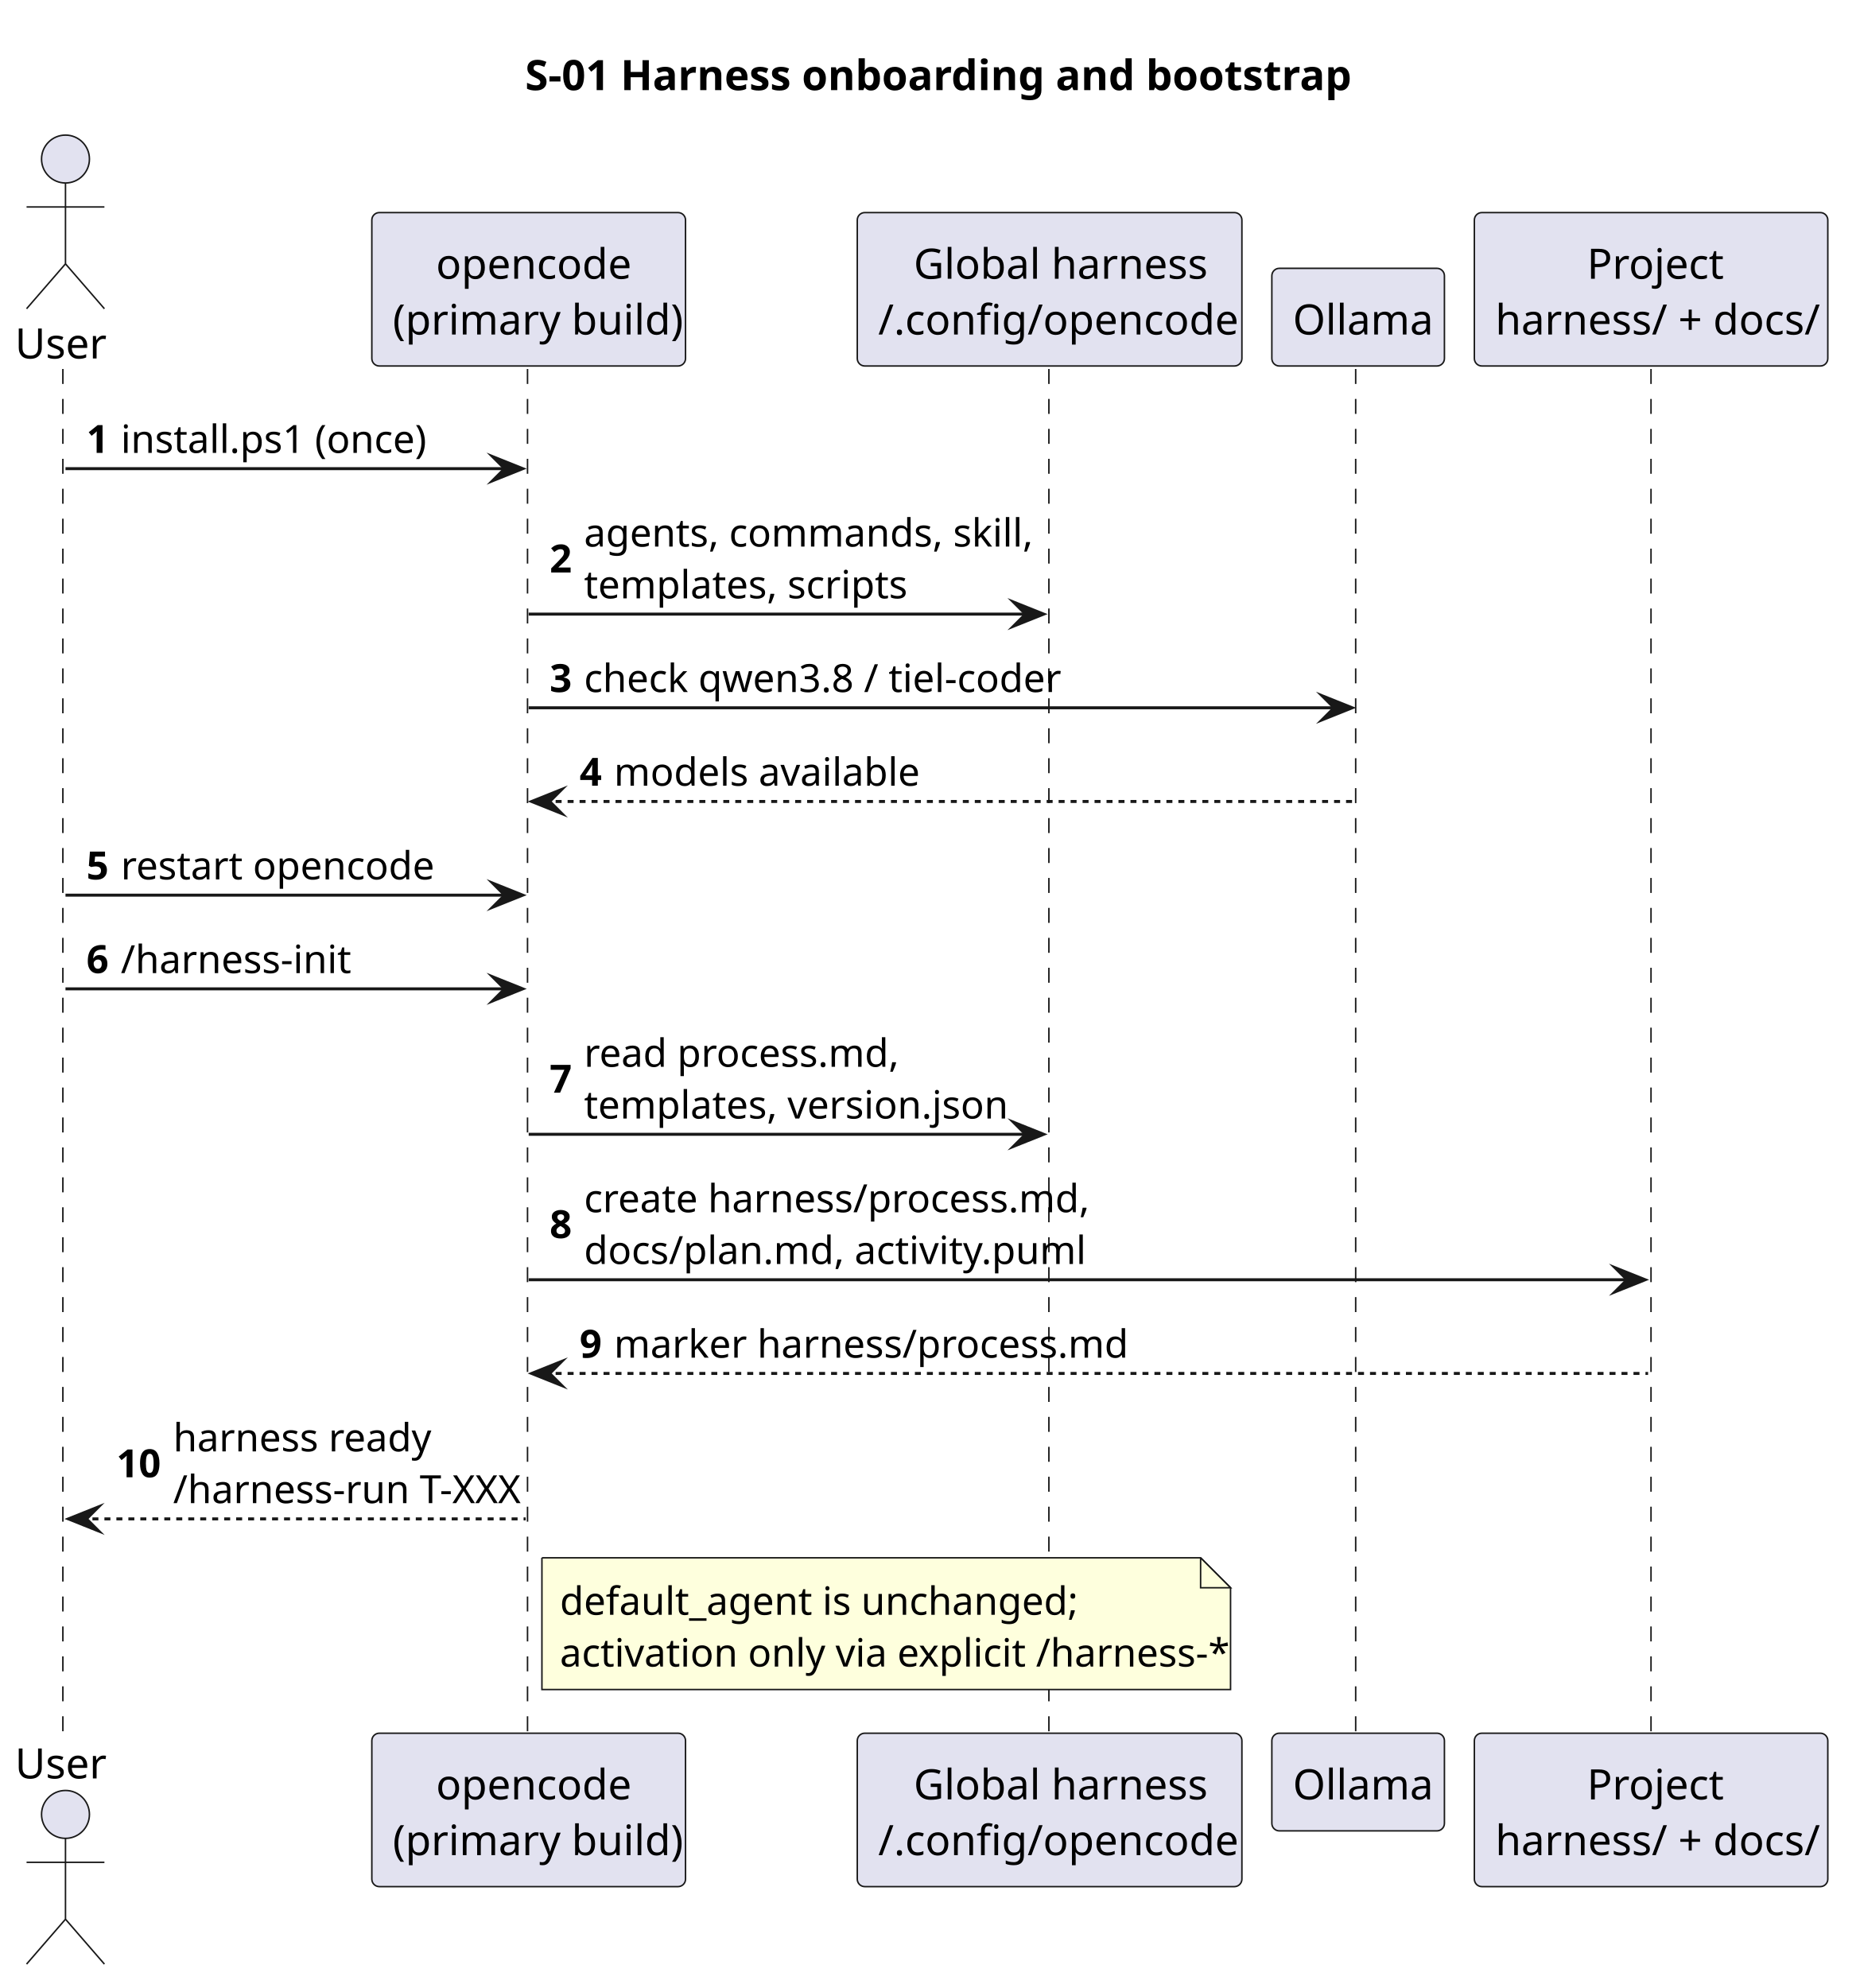
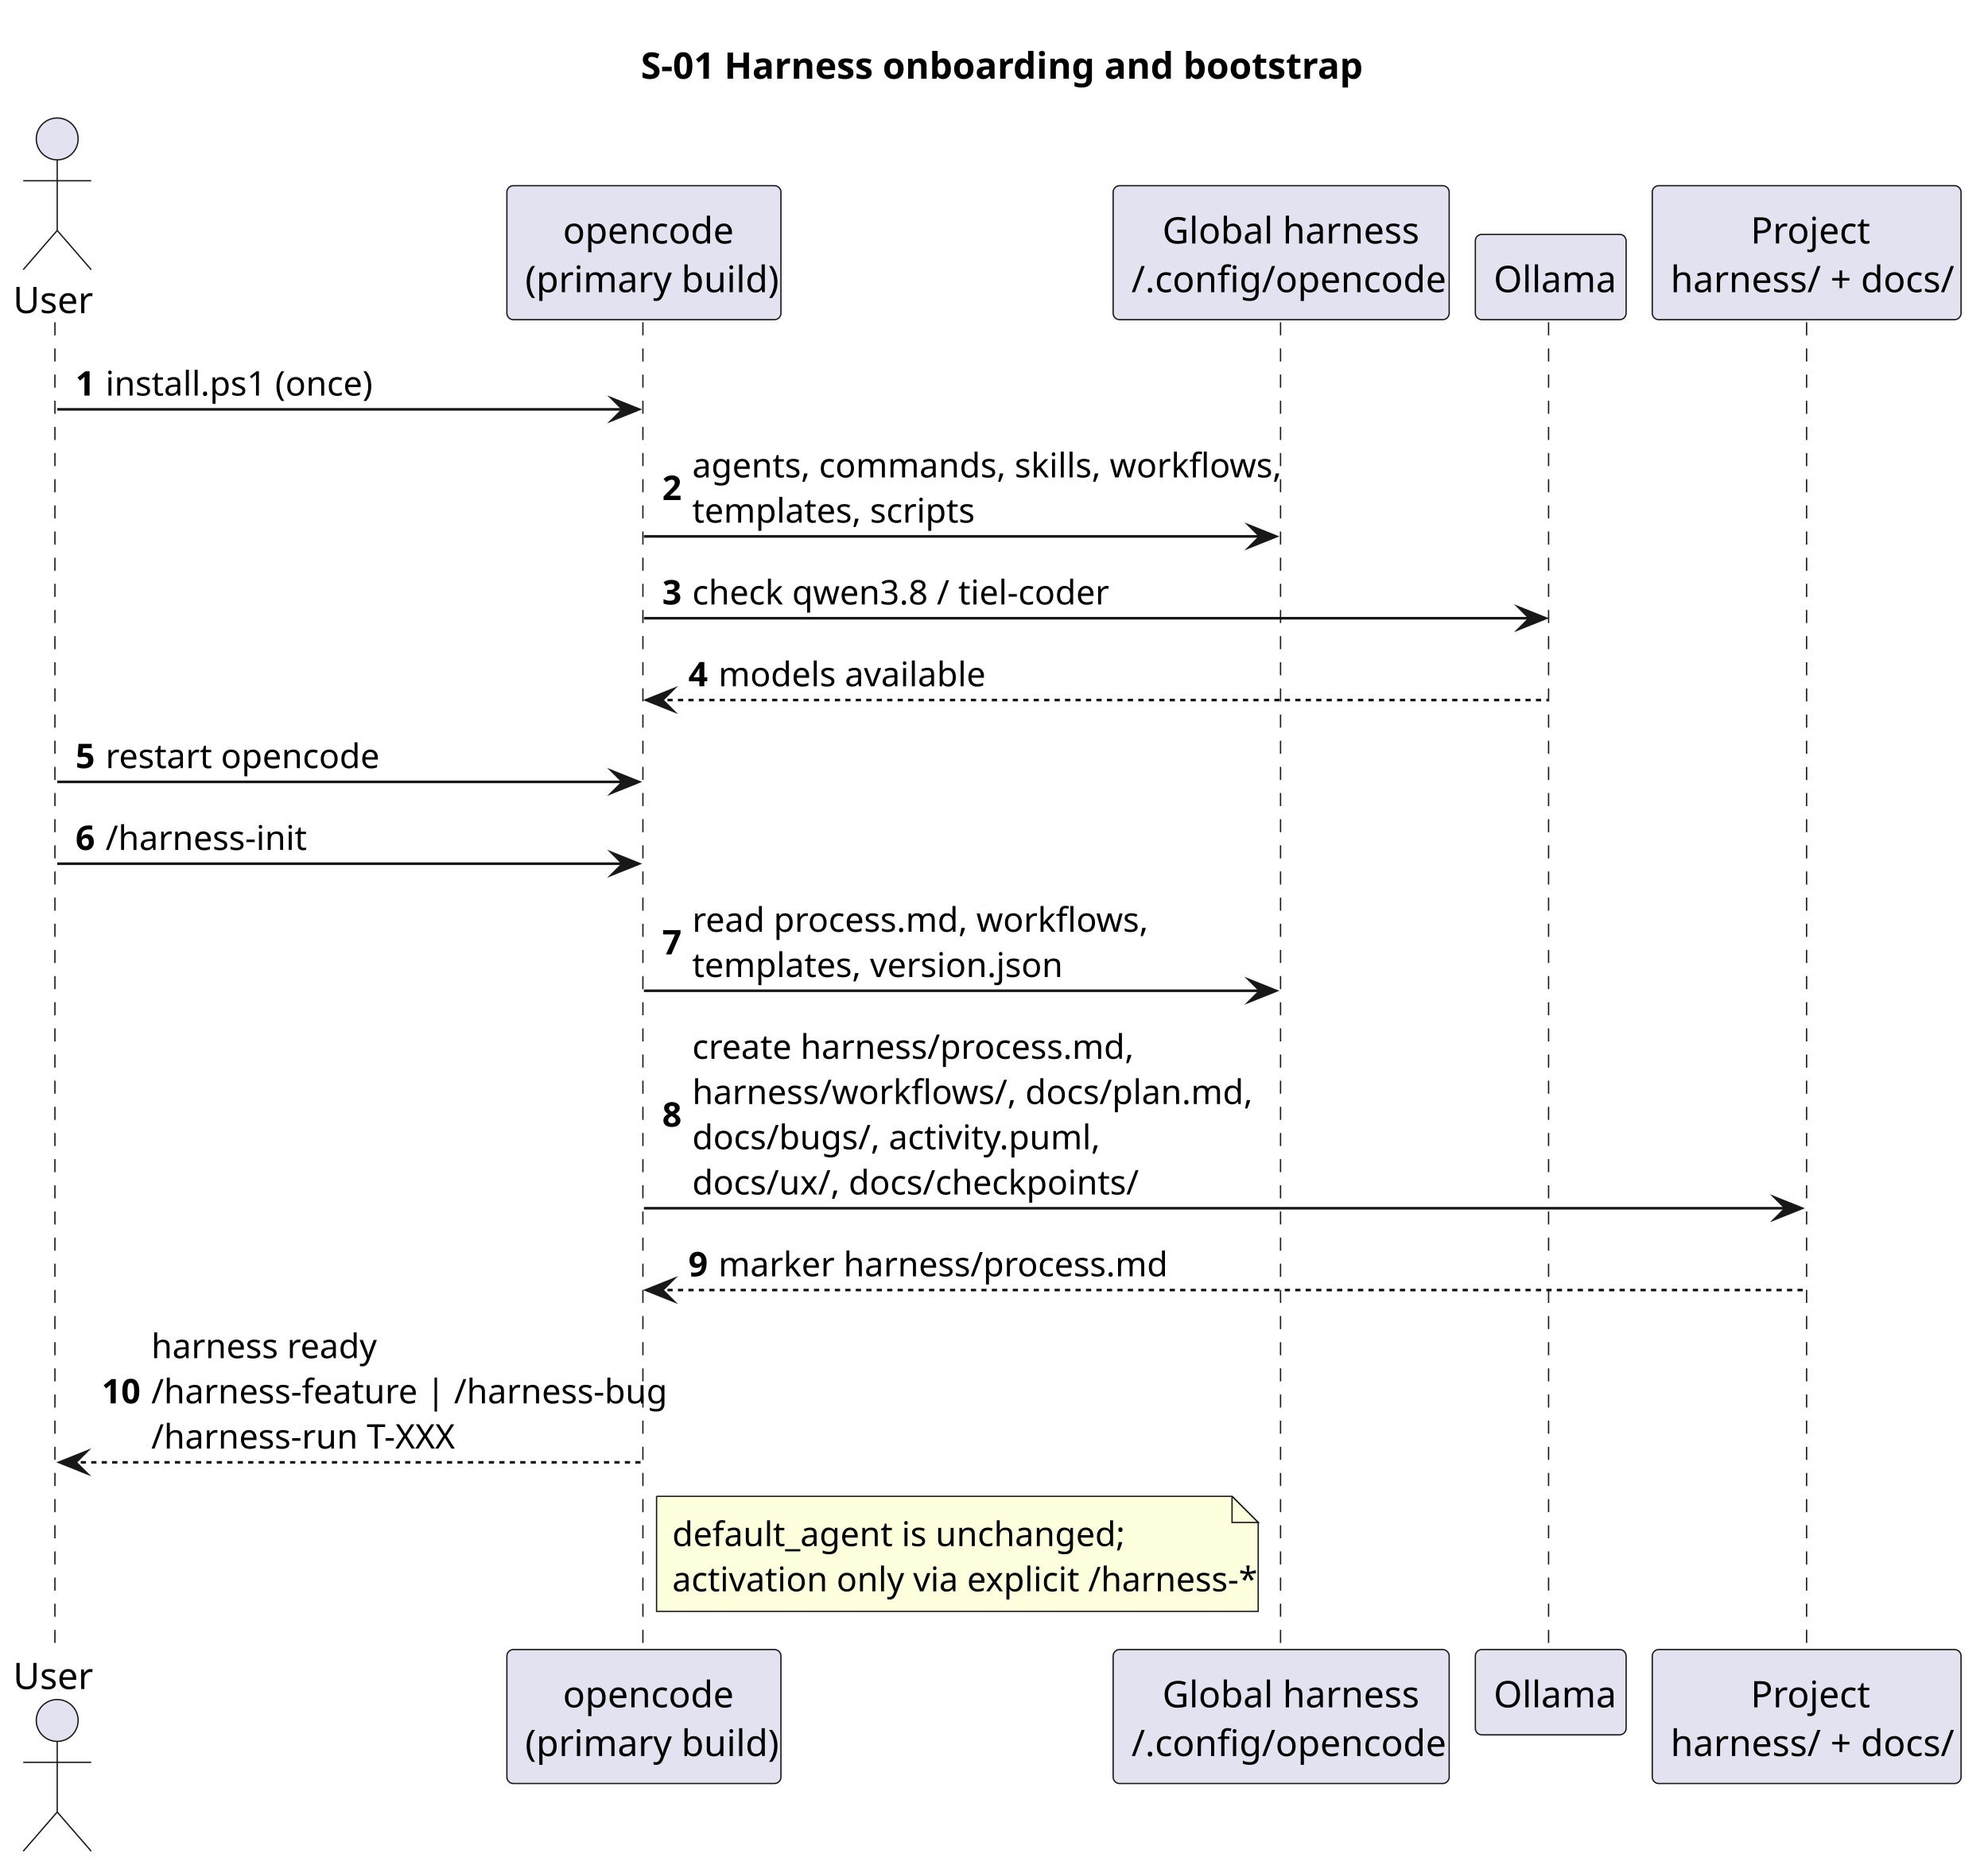
- <svg xmlns="http://www.w3.org/2000/svg" contentStyleType="text/css" data-diagram-type="SEQUENCE" height="664px" preserveAspectRatio="none" style="width:621px;height:664px;background:#FFFFFF;" version="1.1" viewBox="0 0 621 664" width="621px" zoomAndPan="magnify">
+ <svg xmlns="http://www.w3.org/2000/svg" contentStyleType="text/css" data-diagram-type="SEQUENCE" height="716px" preserveAspectRatio="none" style="width:760px;height:716px;background:#FFFFFF;" version="1.1" viewBox="0 0 760 716" width="760px" zoomAndPan="magnify">
  <defs />
  <g>
    <g class="title" data-source-line="3">
-       <text fill="#000000" font-family="Segoe UI" font-size="14" font-weight="700" lengthAdjust="spacing" textLength="263.724" x="175.382" y="30.107">S-01 Harness onboarding and bootstrap</text>
+       <text fill="#000000" font-family="Segoe UI" font-size="14" font-weight="700" lengthAdjust="spacing" textLength="263.724" x="244.99" y="30.107">S-01 Harness onboarding and bootstrap</text>
    </g>
    <g class="participant-lifeline" data-entity-uid="part1" data-qualified-name="user" data-source-line="5" id="part1-lifeline">
      <g>
-         <rect fill="#000000" fill-opacity="0" height="456.656" width="8" x="17.873" y="123.242" />
-         <line style="stroke:#181818;stroke-width:0.5;stroke-dasharray:5,5;" x1="21" x2="21" y1="123.242" y2="579.898" />
+         <rect fill="#000000" fill-opacity="0" height="508.529" width="8" x="17.873" y="123.242" />
+         <line style="stroke:#181818;stroke-width:0.5;stroke-dasharray:5,5;" x1="21" x2="21" y1="123.242" y2="631.771" />
      </g>
    </g>
    <g class="participant-lifeline" data-entity-uid="part2" data-qualified-name="oc" data-source-line="6" id="part2-lifeline">
      <g>
-         <rect fill="#000000" fill-opacity="0" height="456.656" width="8" x="172.579" y="123.242" />
-         <line style="stroke:#181818;stroke-width:0.5;stroke-dasharray:5,5;" x1="176.192" x2="176.192" y1="123.242" y2="579.898" />
+         <rect fill="#000000" fill-opacity="0" height="508.529" width="8" x="242.162" y="123.242" />
+         <line style="stroke:#181818;stroke-width:0.5;stroke-dasharray:5,5;" x1="245.775" x2="245.775" y1="123.242" y2="631.771" />
      </g>
    </g>
    <g class="participant-lifeline" data-entity-uid="part3" data-qualified-name="gh" data-source-line="7" id="part3-lifeline">
      <g>
-         <rect fill="#000000" fill-opacity="0" height="456.656" width="8" x="346.562" y="123.242" />
-         <line style="stroke:#181818;stroke-width:0.5;stroke-dasharray:5,5;" x1="350.329" x2="350.329" y1="123.242" y2="579.898" />
+         <rect fill="#000000" fill-opacity="0" height="508.529" width="8" x="485.779" y="123.242" />
+         <line style="stroke:#181818;stroke-width:0.5;stroke-dasharray:5,5;" x1="489.545" x2="489.545" y1="123.242" y2="631.771" />
      </g>
    </g>
    <g class="participant-lifeline" data-entity-uid="part4" data-qualified-name="ollama" data-source-line="8" id="part4-lifeline">
      <g>
-         <rect fill="#000000" fill-opacity="0" height="456.656" width="8" x="449.617" y="123.242" />
-         <line style="stroke:#181818;stroke-width:0.5;stroke-dasharray:5,5;" x1="452.796" x2="452.796" y1="123.242" y2="579.898" />
+         <rect fill="#000000" fill-opacity="0" height="508.529" width="8" x="588.833" y="123.242" />
+         <line style="stroke:#181818;stroke-width:0.5;stroke-dasharray:5,5;" x1="592.013" x2="592.013" y1="123.242" y2="631.771" />
      </g>
    </g>
    <g class="participant-lifeline" data-entity-uid="part5" data-qualified-name="project" data-source-line="9" id="part5-lifeline">
      <g>
-         <rect fill="#000000" fill-opacity="0" height="456.656" width="8" x="547.462" y="123.242" />
-         <line style="stroke:#181818;stroke-width:0.5;stroke-dasharray:5,5;" x1="551.437" x2="551.437" y1="123.242" y2="579.898" />
+         <rect fill="#000000" fill-opacity="0" height="508.529" width="8" x="686.679" y="123.242" />
+         <line style="stroke:#181818;stroke-width:0.5;stroke-dasharray:5,5;" x1="690.654" x2="690.654" y1="123.242" y2="631.771" />
      </g>
    </g>
    <g class="participant participant-head" data-entity-uid="part1" data-qualified-name="user" data-source-line="5" id="part1-head">
      <text fill="#000000" font-family="Segoe UI" font-size="14" lengthAdjust="spacing" textLength="27.747" x="5" y="119.728">User</text>
      <ellipse cx="21.873" cy="53.121" fill="#E2E2F0" rx="8" ry="8" style="stroke:#181818;stroke-width:0.5;" />
      <path d="M21.873,61.121 L21.873,88.121 M8.873,69.121 L34.873,69.121 M21.873,88.121 L8.873,103.121 M21.873,88.121 L34.873,103.121" fill="none" style="stroke:#181818;stroke-width:0.5;" />
    </g>
    <g class="participant participant-tail" data-entity-uid="part1" data-qualified-name="user" data-source-line="5" id="part1-tail">
-       <text fill="#000000" font-family="Segoe UI" font-size="14" lengthAdjust="spacing" textLength="27.747" x="5" y="594.006">User</text>
-       <ellipse cx="21.873" cy="606.019" fill="#E2E2F0" rx="8" ry="8" style="stroke:#181818;stroke-width:0.5;" />
-       <path d="M21.873,614.019 L21.873,641.019 M8.873,622.019 L34.873,622.019 M21.873,641.019 L8.873,656.019 M21.873,641.019 L34.873,656.019" fill="none" style="stroke:#181818;stroke-width:0.5;" />
+       <text fill="#000000" font-family="Segoe UI" font-size="14" lengthAdjust="spacing" textLength="27.747" x="5" y="645.879">User</text>
+       <ellipse cx="21.873" cy="657.893" fill="#E2E2F0" rx="8" ry="8" style="stroke:#181818;stroke-width:0.5;" />
+       <path d="M21.873,665.893 L21.873,692.893 M8.873,673.893 L34.873,673.893 M21.873,692.893 L8.873,707.893 M21.873,692.893 L34.873,707.893" fill="none" style="stroke:#181818;stroke-width:0.5;" />
    </g>
    <g class="participant participant-head" data-entity-uid="part2" data-qualified-name="oc" data-source-line="6" id="part2-head">
-       <rect fill="#E2E2F0" height="51.242" rx="2.5" ry="2.5" style="stroke:#181818;stroke-width:0.5;" width="104.774" x="124.192" y="71" />
-       <text fill="#000000" font-family="Segoe UI" font-size="14" lengthAdjust="spacing" textLength="61.913" x="145.623" y="93.107">opencode</text>
-       <text fill="#000000" font-family="Segoe UI" font-size="14" lengthAdjust="spacing" textLength="90.774" x="131.192" y="111.728">(primary build)</text>
+       <rect fill="#E2E2F0" height="51.242" rx="2.5" ry="2.5" style="stroke:#181818;stroke-width:0.5;" width="104.774" x="193.775" y="71" />
+       <text fill="#000000" font-family="Segoe UI" font-size="14" lengthAdjust="spacing" textLength="61.913" x="215.206" y="93.107">opencode</text>
+       <text fill="#000000" font-family="Segoe UI" font-size="14" lengthAdjust="spacing" textLength="90.774" x="200.775" y="111.728">(primary build)</text>
    </g>
    <g class="participant participant-tail" data-entity-uid="part2" data-qualified-name="oc" data-source-line="6" id="part2-tail">
-       <rect fill="#E2E2F0" height="51.242" rx="2.5" ry="2.5" style="stroke:#181818;stroke-width:0.5;" width="104.774" x="124.192" y="578.898" />
-       <text fill="#000000" font-family="Segoe UI" font-size="14" lengthAdjust="spacing" textLength="61.913" x="145.623" y="601.006">opencode</text>
-       <text fill="#000000" font-family="Segoe UI" font-size="14" lengthAdjust="spacing" textLength="90.774" x="131.192" y="619.627">(primary build)</text>
+       <rect fill="#E2E2F0" height="51.242" rx="2.5" ry="2.5" style="stroke:#181818;stroke-width:0.5;" width="104.774" x="193.775" y="630.771" />
+       <text fill="#000000" font-family="Segoe UI" font-size="14" lengthAdjust="spacing" textLength="61.913" x="215.206" y="652.879">opencode</text>
+       <text fill="#000000" font-family="Segoe UI" font-size="14" lengthAdjust="spacing" textLength="90.774" x="200.775" y="671.5">(primary build)</text>
    </g>
    <g class="participant participant-head" data-entity-uid="part3" data-qualified-name="gh" data-source-line="7" id="part3-head">
-       <rect fill="#E2E2F0" height="51.242" rx="2.5" ry="2.5" style="stroke:#181818;stroke-width:0.5;" width="128.468" x="286.329" y="71" />
-       <text fill="#000000" font-family="Segoe UI" font-size="14" lengthAdjust="spacing" textLength="90.815" x="305.155" y="93.107">Global harness</text>
-       <text fill="#000000" font-family="Segoe UI" font-size="14" lengthAdjust="spacing" textLength="114.468" x="293.329" y="111.728">/.config/opencode</text>
+       <rect fill="#E2E2F0" height="51.242" rx="2.5" ry="2.5" style="stroke:#181818;stroke-width:0.5;" width="128.468" x="425.545" y="71" />
+       <text fill="#000000" font-family="Segoe UI" font-size="14" lengthAdjust="spacing" textLength="90.815" x="444.372" y="93.107">Global harness</text>
+       <text fill="#000000" font-family="Segoe UI" font-size="14" lengthAdjust="spacing" textLength="114.468" x="432.545" y="111.728">/.config/opencode</text>
    </g>
    <g class="participant participant-tail" data-entity-uid="part3" data-qualified-name="gh" data-source-line="7" id="part3-tail">
-       <rect fill="#E2E2F0" height="51.242" rx="2.5" ry="2.5" style="stroke:#181818;stroke-width:0.5;" width="128.468" x="286.329" y="578.898" />
-       <text fill="#000000" font-family="Segoe UI" font-size="14" lengthAdjust="spacing" textLength="90.815" x="305.155" y="601.006">Global harness</text>
-       <text fill="#000000" font-family="Segoe UI" font-size="14" lengthAdjust="spacing" textLength="114.468" x="293.329" y="619.627">/.config/opencode</text>
+       <rect fill="#E2E2F0" height="51.242" rx="2.5" ry="2.5" style="stroke:#181818;stroke-width:0.5;" width="128.468" x="425.545" y="630.771" />
+       <text fill="#000000" font-family="Segoe UI" font-size="14" lengthAdjust="spacing" textLength="90.815" x="444.372" y="652.879">Global harness</text>
+       <text fill="#000000" font-family="Segoe UI" font-size="14" lengthAdjust="spacing" textLength="114.468" x="432.545" y="671.5">/.config/opencode</text>
    </g>
    <g class="participant participant-head" data-entity-uid="part4" data-qualified-name="ollama" data-source-line="8" id="part4-head">
-       <rect fill="#E2E2F0" height="32.621" rx="2.5" ry="2.5" style="stroke:#181818;stroke-width:0.5;" width="57.641" x="424.796" y="89.621" />
-       <text fill="#000000" font-family="Segoe UI" font-size="14" lengthAdjust="spacing" textLength="43.641" x="431.796" y="111.728">Ollama</text>
+       <rect fill="#E2E2F0" height="32.621" rx="2.5" ry="2.5" style="stroke:#181818;stroke-width:0.5;" width="57.641" x="564.013" y="89.621" />
+       <text fill="#000000" font-family="Segoe UI" font-size="14" lengthAdjust="spacing" textLength="43.641" x="571.013" y="111.728">Ollama</text>
    </g>
    <g class="participant participant-tail" data-entity-uid="part4" data-qualified-name="ollama" data-source-line="8" id="part4-tail">
-       <rect fill="#E2E2F0" height="32.621" rx="2.5" ry="2.5" style="stroke:#181818;stroke-width:0.5;" width="57.641" x="424.796" y="578.898" />
-       <text fill="#000000" font-family="Segoe UI" font-size="14" lengthAdjust="spacing" textLength="43.641" x="431.796" y="601.006">Ollama</text>
+       <rect fill="#E2E2F0" height="32.621" rx="2.5" ry="2.5" style="stroke:#181818;stroke-width:0.5;" width="57.641" x="564.013" y="630.771" />
+       <text fill="#000000" font-family="Segoe UI" font-size="14" lengthAdjust="spacing" textLength="43.641" x="571.013" y="652.879">Ollama</text>
    </g>
    <g class="participant participant-head" data-entity-uid="part5" data-qualified-name="project" data-source-line="9" id="part5-head">
-       <rect fill="#E2E2F0" height="51.242" rx="2.5" ry="2.5" style="stroke:#181818;stroke-width:0.5;" width="118.05" x="492.437" y="71" />
-       <text fill="#000000" font-family="Segoe UI" font-size="14" lengthAdjust="spacing" textLength="42.834" x="530.045" y="93.107">Project</text>
-       <text fill="#000000" font-family="Segoe UI" font-size="14" lengthAdjust="spacing" textLength="104.05" x="499.437" y="111.728">harness/ + docs/</text>
+       <rect fill="#E2E2F0" height="51.242" rx="2.5" ry="2.5" style="stroke:#181818;stroke-width:0.5;" width="118.05" x="631.654" y="71" />
+       <text fill="#000000" font-family="Segoe UI" font-size="14" lengthAdjust="spacing" textLength="42.834" x="669.262" y="93.107">Project</text>
+       <text fill="#000000" font-family="Segoe UI" font-size="14" lengthAdjust="spacing" textLength="104.05" x="638.654" y="111.728">harness/ + docs/</text>
    </g>
    <g class="participant participant-tail" data-entity-uid="part5" data-qualified-name="project" data-source-line="9" id="part5-tail">
-       <rect fill="#E2E2F0" height="51.242" rx="2.5" ry="2.5" style="stroke:#181818;stroke-width:0.5;" width="118.05" x="492.437" y="578.898" />
-       <text fill="#000000" font-family="Segoe UI" font-size="14" lengthAdjust="spacing" textLength="42.834" x="530.045" y="601.006">Project</text>
-       <text fill="#000000" font-family="Segoe UI" font-size="14" lengthAdjust="spacing" textLength="104.05" x="499.437" y="619.627">harness/ + docs/</text>
+       <rect fill="#E2E2F0" height="51.242" rx="2.5" ry="2.5" style="stroke:#181818;stroke-width:0.5;" width="118.05" x="631.654" y="630.771" />
+       <text fill="#000000" font-family="Segoe UI" font-size="14" lengthAdjust="spacing" textLength="42.834" x="669.262" y="652.879">Project</text>
+       <text fill="#000000" font-family="Segoe UI" font-size="14" lengthAdjust="spacing" textLength="104.05" x="638.654" y="671.5">harness/ + docs/</text>
    </g>
    <g class="message" data-entity-1="part1" data-entity-2="part2" data-source-line="11" id="msg1">
-       <polygon fill="#181818" points="164.579,152.533,174.579,156.533,164.579,160.533,168.579,156.533" style="stroke:#181818;stroke-width:1;stroke-linejoin:miter;stroke-miterlimit:10;" />
-       <line style="stroke:#181818;stroke-width:1;" x1="21.873" x2="170.579" y1="156.533" y2="156.533" />
+       <polygon fill="#181818" points="234.162,152.533,244.162,156.533,234.162,160.533,238.162,156.533" style="stroke:#181818;stroke-width:1;stroke-linejoin:miter;stroke-miterlimit:10;" />
+       <line style="stroke:#181818;stroke-width:1;" x1="21.873" x2="240.162" y1="156.533" y2="156.533" />
      <text fill="#000000" font-family="Segoe UI" font-size="13" font-weight="700" lengthAdjust="spacing" textLength="7.478" x="28.873" y="151.27">1</text>
      <text fill="#000000" font-family="Segoe UI" font-size="13" lengthAdjust="spacing" textLength="95.507" x="40.351" y="151.27">install.ps1 (once)</text>
    </g>
    <g class="message" data-entity-1="part2" data-entity-2="part3" data-source-line="12" id="msg2">
-       <polygon fill="#181818" points="338.562,201.115,348.562,205.115,338.562,209.115,342.562,205.115" style="stroke:#181818;stroke-width:1;stroke-linejoin:miter;stroke-miterlimit:10;" />
-       <line style="stroke:#181818;stroke-width:1;" x1="176.579" x2="344.562" y1="205.115" y2="205.115" />
-       <text fill="#000000" font-family="Segoe UI" font-size="13" font-weight="700" lengthAdjust="spacing" textLength="7.478" x="183.579" y="191.207">2</text>
-       <text fill="#000000" font-family="Segoe UI" font-size="13" lengthAdjust="spacing" textLength="138.506" x="195.057" y="182.561">agents, commands, skill,</text>
-       <text fill="#000000" font-family="Segoe UI" font-size="13" lengthAdjust="spacing" textLength="99.658" x="195.057" y="199.852">templates, scripts</text>
+       <polygon fill="#181818" points="477.779,201.115,487.779,205.115,477.779,209.115,481.779,205.115" style="stroke:#181818;stroke-width:1;stroke-linejoin:miter;stroke-miterlimit:10;" />
+       <line style="stroke:#181818;stroke-width:1;" x1="246.162" x2="483.779" y1="205.115" y2="205.115" />
+       <text fill="#000000" font-family="Segoe UI" font-size="13" font-weight="700" lengthAdjust="spacing" textLength="7.478" x="253.162" y="191.207">2</text>
+       <text fill="#000000" font-family="Segoe UI" font-size="13" lengthAdjust="spacing" textLength="208.14" x="264.64" y="182.561">agents, commands, skills, workflows,</text>
+       <text fill="#000000" font-family="Segoe UI" font-size="13" lengthAdjust="spacing" textLength="99.658" x="264.64" y="199.852">templates, scripts</text>
    </g>
    <g class="message" data-entity-1="part2" data-entity-2="part4" data-source-line="13" id="msg3">
-       <polygon fill="#181818" points="441.617,232.406,451.617,236.406,441.617,240.406,445.617,236.406" style="stroke:#181818;stroke-width:1;stroke-linejoin:miter;stroke-miterlimit:10;" />
-       <line style="stroke:#181818;stroke-width:1;" x1="176.579" x2="447.617" y1="236.406" y2="236.406" />
-       <text fill="#000000" font-family="Segoe UI" font-size="13" font-weight="700" lengthAdjust="spacing" textLength="7.478" x="183.579" y="231.144">3</text>
-       <text fill="#000000" font-family="Segoe UI" font-size="13" lengthAdjust="spacing" textLength="151.709" x="195.057" y="231.144">check qwen3.8 / tiel-coder</text>
+       <polygon fill="#181818" points="580.833,232.406,590.833,236.406,580.833,240.406,584.833,236.406" style="stroke:#181818;stroke-width:1;stroke-linejoin:miter;stroke-miterlimit:10;" />
+       <line style="stroke:#181818;stroke-width:1;" x1="246.162" x2="586.833" y1="236.406" y2="236.406" />
+       <text fill="#000000" font-family="Segoe UI" font-size="13" font-weight="700" lengthAdjust="spacing" textLength="7.478" x="253.162" y="231.144">3</text>
+       <text fill="#000000" font-family="Segoe UI" font-size="13" lengthAdjust="spacing" textLength="151.709" x="264.64" y="231.144">check qwen3.8 / tiel-coder</text>
    </g>
    <g class="message" data-entity-1="part4" data-entity-2="part2" data-source-line="14" id="msg4">
-       <polygon fill="#181818" points="187.579,263.697,177.579,267.697,187.579,271.697,183.579,267.697" style="stroke:#181818;stroke-width:1;stroke-linejoin:miter;stroke-miterlimit:10;" />
-       <line style="stroke:#181818;stroke-width:1;stroke-dasharray:2,2;" x1="181.579" x2="452.617" y1="267.697" y2="267.697" />
-       <text fill="#000000" font-family="Segoe UI" font-size="13" font-weight="700" lengthAdjust="spacing" textLength="7.478" x="193.579" y="262.435">4</text>
-       <text fill="#000000" font-family="Segoe UI" font-size="13" lengthAdjust="spacing" textLength="95.45" x="205.057" y="262.435">models available</text>
+       <polygon fill="#181818" points="257.162,263.697,247.162,267.697,257.162,271.697,253.162,267.697" style="stroke:#181818;stroke-width:1;stroke-linejoin:miter;stroke-miterlimit:10;" />
+       <line style="stroke:#181818;stroke-width:1;stroke-dasharray:2,2;" x1="251.162" x2="591.833" y1="267.697" y2="267.697" />
+       <text fill="#000000" font-family="Segoe UI" font-size="13" font-weight="700" lengthAdjust="spacing" textLength="7.478" x="263.162" y="262.435">4</text>
+       <text fill="#000000" font-family="Segoe UI" font-size="13" lengthAdjust="spacing" textLength="95.45" x="274.64" y="262.435">models available</text>
    </g>
    <g class="message" data-entity-1="part1" data-entity-2="part2" data-source-line="15" id="msg5">
-       <polygon fill="#181818" points="164.579,294.988,174.579,298.988,164.579,302.988,168.579,298.988" style="stroke:#181818;stroke-width:1;stroke-linejoin:miter;stroke-miterlimit:10;" />
-       <line style="stroke:#181818;stroke-width:1;" x1="21.873" x2="170.579" y1="298.988" y2="298.988" />
+       <polygon fill="#181818" points="234.162,294.988,244.162,298.988,234.162,302.988,238.162,298.988" style="stroke:#181818;stroke-width:1;stroke-linejoin:miter;stroke-miterlimit:10;" />
+       <line style="stroke:#181818;stroke-width:1;" x1="21.873" x2="240.162" y1="298.988" y2="298.988" />
      <text fill="#000000" font-family="Segoe UI" font-size="13" font-weight="700" lengthAdjust="spacing" textLength="7.478" x="28.873" y="293.726">5</text>
      <text fill="#000000" font-family="Segoe UI" font-size="13" lengthAdjust="spacing" textLength="97.83" x="40.351" y="293.726">restart opencode</text>
    </g>
    <g class="message" data-entity-1="part1" data-entity-2="part2" data-source-line="16" id="msg6">
-       <polygon fill="#181818" points="164.579,326.279,174.579,330.279,164.579,334.279,168.579,330.279" style="stroke:#181818;stroke-width:1;stroke-linejoin:miter;stroke-miterlimit:10;" />
-       <line style="stroke:#181818;stroke-width:1;" x1="21.873" x2="170.579" y1="330.279" y2="330.279" />
+       <polygon fill="#181818" points="234.162,326.279,244.162,330.279,234.162,334.279,238.162,330.279" style="stroke:#181818;stroke-width:1;stroke-linejoin:miter;stroke-miterlimit:10;" />
+       <line style="stroke:#181818;stroke-width:1;" x1="21.873" x2="240.162" y1="330.279" y2="330.279" />
      <text fill="#000000" font-family="Segoe UI" font-size="13" font-weight="700" lengthAdjust="spacing" textLength="7.478" x="28.873" y="325.017">6</text>
      <text fill="#000000" font-family="Segoe UI" font-size="13" lengthAdjust="spacing" textLength="72.001" x="40.351" y="325.017">/harness-init</text>
    </g>
    <g class="message" data-entity-1="part2" data-entity-2="part3" data-source-line="17" id="msg7">
-       <polygon fill="#181818" points="338.562,374.861,348.562,378.861,338.562,382.861,342.562,378.861" style="stroke:#181818;stroke-width:1;stroke-linejoin:miter;stroke-miterlimit:10;" />
-       <line style="stroke:#181818;stroke-width:1;" x1="176.579" x2="344.562" y1="378.861" y2="378.861" />
-       <text fill="#000000" font-family="Segoe UI" font-size="13" font-weight="700" lengthAdjust="spacing" textLength="7.478" x="183.579" y="364.953">7</text>
-       <text fill="#000000" font-family="Segoe UI" font-size="13" lengthAdjust="spacing" textLength="97.252" x="195.057" y="356.308">read process.md,</text>
-       <text fill="#000000" font-family="Segoe UI" font-size="13" lengthAdjust="spacing" textLength="130.546" x="195.057" y="373.599">templates, version.json</text>
+       <polygon fill="#181818" points="477.779,374.861,487.779,378.861,477.779,382.861,481.779,378.861" style="stroke:#181818;stroke-width:1;stroke-linejoin:miter;stroke-miterlimit:10;" />
+       <line style="stroke:#181818;stroke-width:1;" x1="246.162" x2="483.779" y1="378.861" y2="378.861" />
+       <text fill="#000000" font-family="Segoe UI" font-size="13" font-weight="700" lengthAdjust="spacing" textLength="7.478" x="253.162" y="364.953">7</text>
+       <text fill="#000000" font-family="Segoe UI" font-size="13" lengthAdjust="spacing" textLength="161.37" x="264.64" y="356.308">read process.md, workflows,</text>
+       <text fill="#000000" font-family="Segoe UI" font-size="13" lengthAdjust="spacing" textLength="130.546" x="264.64" y="373.599">templates, version.json</text>
    </g>
    <g class="message" data-entity-1="part2" data-entity-2="part5" data-source-line="18" id="msg8">
-       <polygon fill="#181818" points="539.462,423.443,549.462,427.443,539.462,431.443,543.462,427.443" style="stroke:#181818;stroke-width:1;stroke-linejoin:miter;stroke-miterlimit:10;" />
-       <line style="stroke:#181818;stroke-width:1;" x1="176.579" x2="545.462" y1="427.443" y2="427.443" />
-       <text fill="#000000" font-family="Segoe UI" font-size="13" font-weight="700" lengthAdjust="spacing" textLength="7.478" x="183.579" y="413.535">8</text>
-       <text fill="#000000" font-family="Segoe UI" font-size="13" lengthAdjust="spacing" textLength="155.549" x="195.057" y="404.89">create harness/process.md,</text>
-       <text fill="#000000" font-family="Segoe UI" font-size="13" lengthAdjust="spacing" textLength="157.079" x="195.057" y="422.181">docs/plan.md, activity.puml</text>
+       <polygon fill="#181818" points="678.679,458.025,688.679,462.025,678.679,466.025,682.679,462.025" style="stroke:#181818;stroke-width:1;stroke-linejoin:miter;stroke-miterlimit:10;" />
+       <line style="stroke:#181818;stroke-width:1;" x1="246.162" x2="684.679" y1="462.025" y2="462.025" />
+       <text fill="#000000" font-family="Segoe UI" font-size="13" font-weight="700" lengthAdjust="spacing" textLength="7.478" x="253.162" y="430.826">8</text>
+       <text fill="#000000" font-family="Segoe UI" font-size="13" lengthAdjust="spacing" textLength="155.549" x="264.64" y="404.89">create harness/process.md,</text>
+       <text fill="#000000" font-family="Segoe UI" font-size="13" lengthAdjust="spacing" textLength="199.037" x="264.64" y="422.181">harness/workflows/, docs/plan.md,</text>
+       <text fill="#000000" font-family="Segoe UI" font-size="13" lengthAdjust="spacing" textLength="146.701" x="264.64" y="439.472">docs/bugs/, activity.puml,</text>
+       <text fill="#000000" font-family="Segoe UI" font-size="13" lengthAdjust="spacing" textLength="161.865" x="264.64" y="456.763">docs/ux/, docs/checkpoints/</text>
    </g>
    <g class="message" data-entity-1="part5" data-entity-2="part2" data-source-line="19" id="msg9">
-       <polygon fill="#181818" points="187.579,454.734,177.579,458.734,187.579,462.734,183.579,458.734" style="stroke:#181818;stroke-width:1;stroke-linejoin:miter;stroke-miterlimit:10;" />
-       <line style="stroke:#181818;stroke-width:1;stroke-dasharray:2,2;" x1="181.579" x2="550.462" y1="458.734" y2="458.734" />
-       <text fill="#000000" font-family="Segoe UI" font-size="13" font-weight="700" lengthAdjust="spacing" textLength="7.478" x="193.579" y="453.472">9</text>
-       <text fill="#000000" font-family="Segoe UI" font-size="13" lengthAdjust="spacing" textLength="157.701" x="205.057" y="453.472">marker harness/process.md</text>
+       <polygon fill="#181818" points="257.162,489.316,247.162,493.316,257.162,497.316,253.162,493.316" style="stroke:#181818;stroke-width:1;stroke-linejoin:miter;stroke-miterlimit:10;" />
+       <line style="stroke:#181818;stroke-width:1;stroke-dasharray:2,2;" x1="251.162" x2="689.679" y1="493.316" y2="493.316" />
+       <text fill="#000000" font-family="Segoe UI" font-size="13" font-weight="700" lengthAdjust="spacing" textLength="7.478" x="263.162" y="488.054">9</text>
+       <text fill="#000000" font-family="Segoe UI" font-size="13" lengthAdjust="spacing" textLength="157.701" x="274.64" y="488.054">marker harness/process.md</text>
    </g>
    <g class="message" data-entity-1="part2" data-entity-2="part1" data-source-line="20" id="msg10">
-       <polygon fill="#181818" points="32.873,503.316,22.873,507.316,32.873,511.316,28.873,507.316" style="stroke:#181818;stroke-width:1;stroke-linejoin:miter;stroke-miterlimit:10;" />
-       <line style="stroke:#181818;stroke-width:1;stroke-dasharray:2,2;" x1="26.873" x2="175.579" y1="507.316" y2="507.316" />
-       <text fill="#000000" font-family="Segoe UI" font-size="13" font-weight="700" lengthAdjust="spacing" textLength="14.955" x="38.873" y="493.408">10</text>
-       <text fill="#000000" font-family="Segoe UI" font-size="13" lengthAdjust="spacing" textLength="79.117" x="57.829" y="484.763">harness ready</text>
-       <text fill="#000000" font-family="Segoe UI" font-size="13" lengthAdjust="spacing" textLength="111.751" x="57.829" y="502.054">/harness-run T-XXX</text>
+       <polygon fill="#181818" points="32.873,555.189,22.873,559.189,32.873,563.189,28.873,559.189" style="stroke:#181818;stroke-width:1;stroke-linejoin:miter;stroke-miterlimit:10;" />
+       <line style="stroke:#181818;stroke-width:1;stroke-dasharray:2,2;" x1="26.873" x2="245.162" y1="559.189" y2="559.189" />
+       <text fill="#000000" font-family="Segoe UI" font-size="13" font-weight="700" lengthAdjust="spacing" textLength="14.955" x="38.873" y="536.636">10</text>
+       <text fill="#000000" font-family="Segoe UI" font-size="13" lengthAdjust="spacing" textLength="79.117" x="57.829" y="519.345">harness ready</text>
+       <text fill="#000000" font-family="Segoe UI" font-size="13" lengthAdjust="spacing" textLength="181.333" x="57.829" y="536.636">/harness-feature | /harness-bug</text>
+       <text fill="#000000" font-family="Segoe UI" font-size="13" lengthAdjust="spacing" textLength="111.751" x="57.829" y="553.927">/harness-run T-XXX</text>
    </g>
-     <path d="M181,520.316 L181,564.316 L411,564.316 L411,530.316 L401,520.316 L181,520.316" fill="#FEFFDD" style="stroke:#181818;stroke-width:0.5;" />
-     <path d="M401,520.316 L401,530.316 L411,530.316 L401,520.316" fill="#FEFFDD" style="stroke:#181818;stroke-width:0.5;" />
-     <text fill="#000000" font-family="Segoe UI" font-size="13" lengthAdjust="spacing" textLength="161.034" x="187" y="539.345">default_agent is unchanged;</text>
-     <text fill="#000000" font-family="Segoe UI" font-size="13" lengthAdjust="spacing" textLength="209.815" x="187" y="556.636">activation only via explicit /harness-*</text>
+     <path d="M251,572.189 L251,616.189 L481,616.189 L481,582.189 L471,572.189 L251,572.189" fill="#FEFFDD" style="stroke:#181818;stroke-width:0.5;" />
+     <path d="M471,572.189 L471,582.189 L481,582.189 L471,572.189" fill="#FEFFDD" style="stroke:#181818;stroke-width:0.5;" />
+     <text fill="#000000" font-family="Segoe UI" font-size="13" lengthAdjust="spacing" textLength="161.034" x="257" y="591.218">default_agent is unchanged;</text>
+     <text fill="#000000" font-family="Segoe UI" font-size="13" lengthAdjust="spacing" textLength="209.815" x="257" y="608.509">activation only via explicit /harness-*</text>
  </g>
</svg>
